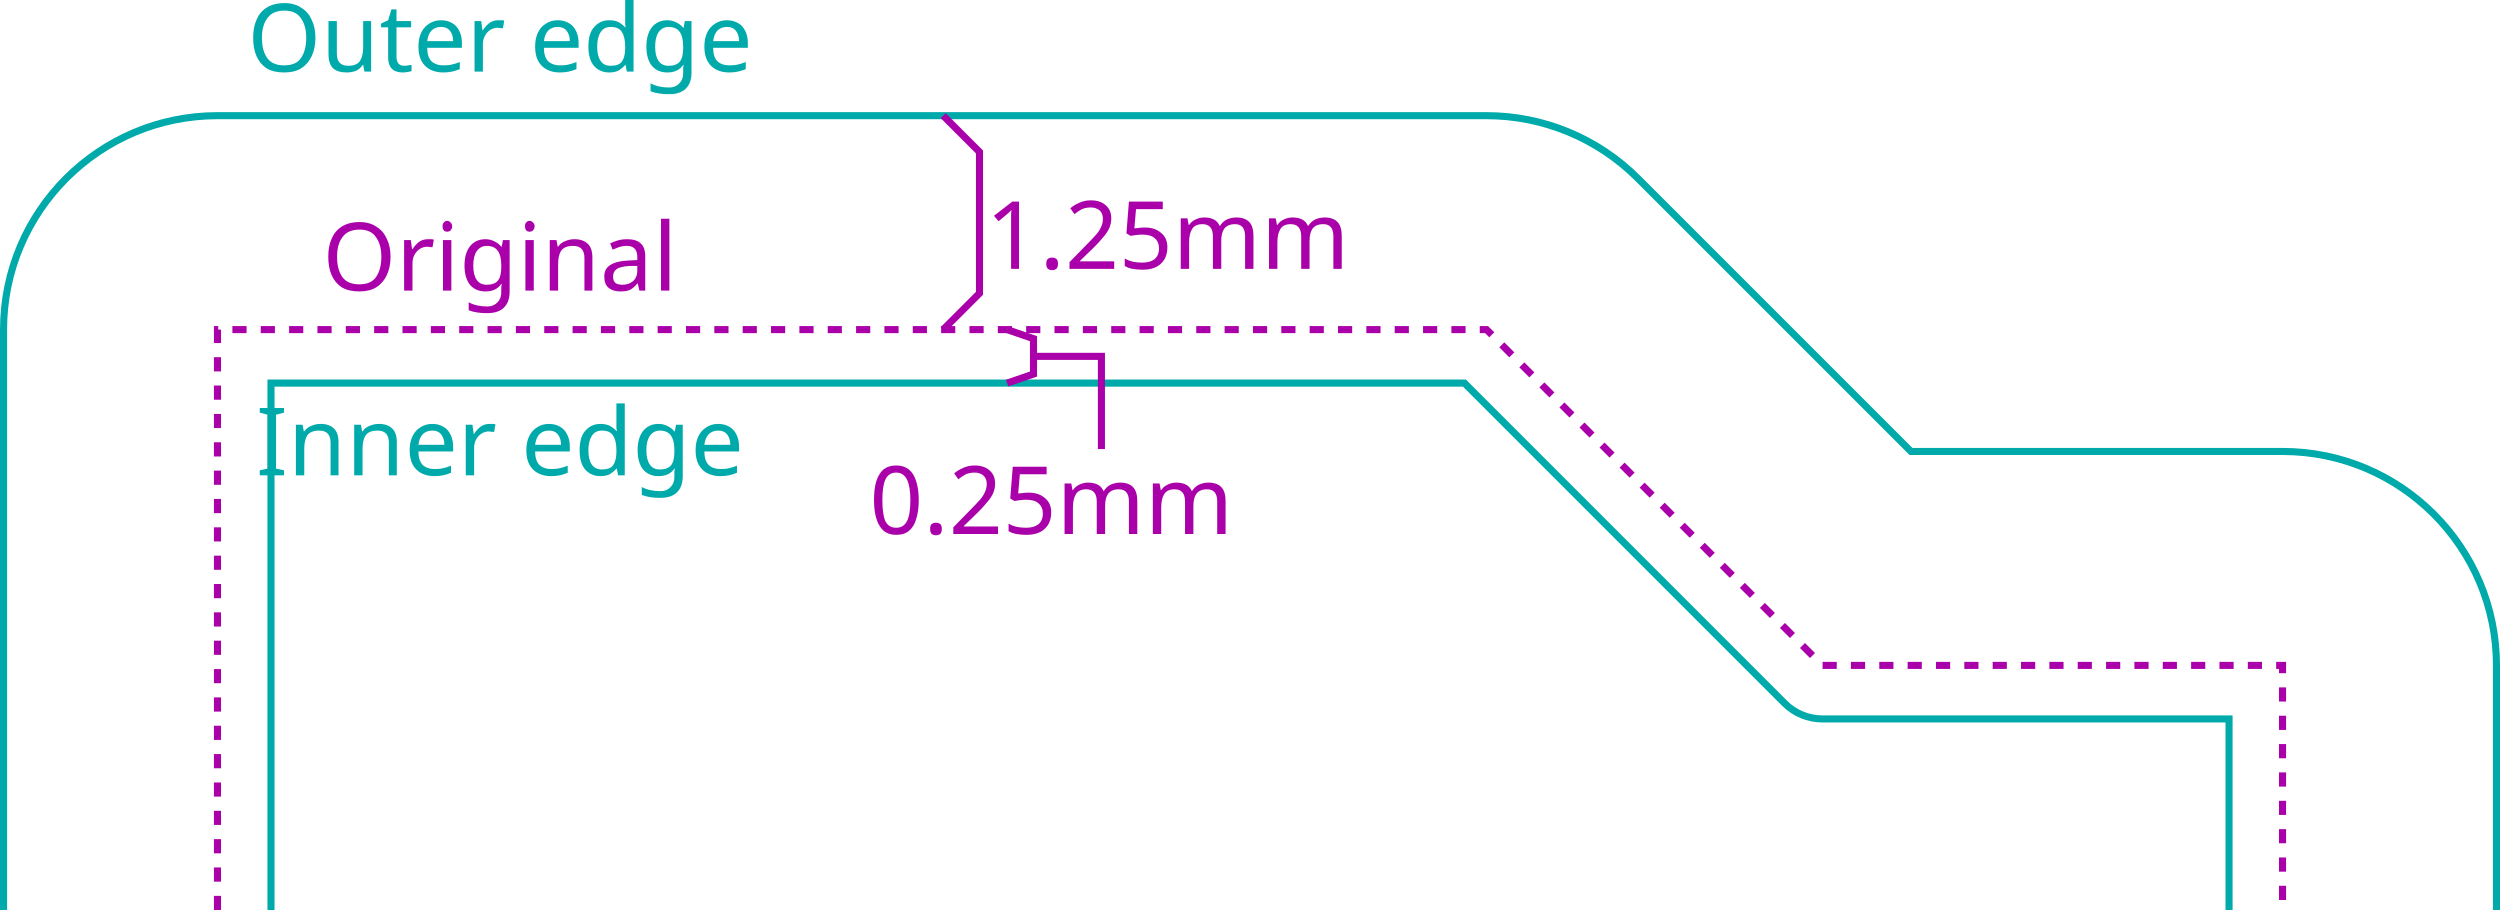
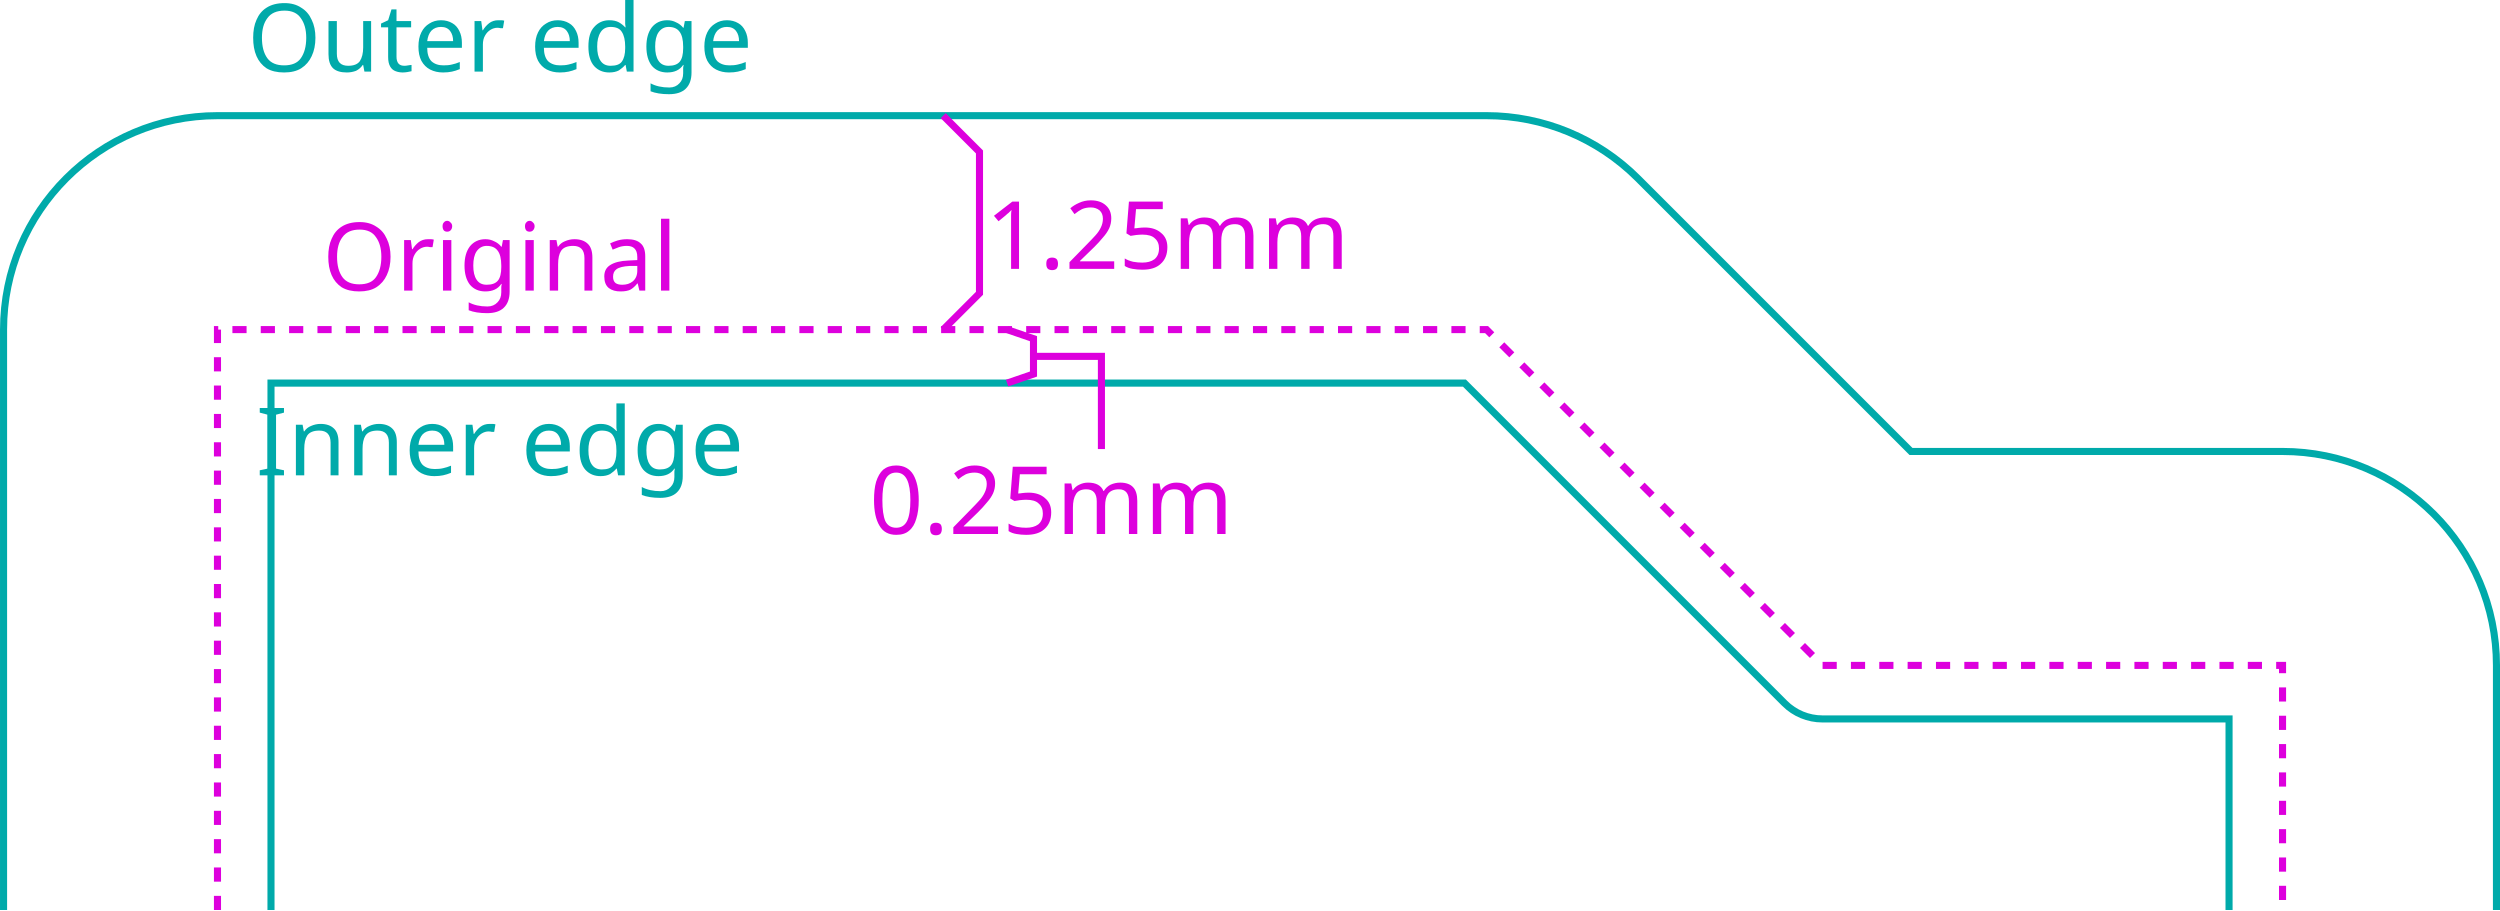
<svg xmlns="http://www.w3.org/2000/svg" width="93.479mm" height="34.027mm" viewBox="0 0 93.479 34.027" version="1.1" id="svg1">
  <defs id="defs1" />
  <g id="layer1" transform="translate(-490.3032,-46.96214)">
-     <path style="fill:none;stroke:#aa00aa;stroke-width:0.265;stroke-linecap:butt;stroke-linejoin:miter;stroke-dasharray:0.53, 0.53;stroke-dashoffset:0;stroke-opacity:1" d="M 498.435,80.989 V 59.287 h 47.454 l 12.556,12.556 h 17.206 v 9.121" id="path3" />
+     <path style="fill:none;stroke:#dd00dd;stroke-width:0.265;stroke-linecap:butt;stroke-linejoin:miter;stroke-dasharray:0.53, 0.53;stroke-dashoffset:0;stroke-opacity:1" d="M 498.435,80.989 V 59.287 h 47.454 l 12.556,12.556 h 17.206 v 9.121" id="path3" />
    <path style="fill:none;stroke:#00aaaa;stroke-width:0.265px;stroke-linecap:butt;stroke-linejoin:miter;stroke-opacity:1" d="m 583.65,80.988 v -9.145 c 0,-4.418 -3.582,-8 -8,-8 H 561.758 L 551.545,53.631 c -1.5,-1.5 -3.535,-2.343 -5.656,-2.344 h -47.453 c -4.418,0 -8,3.582 -8,8 v 21.701" id="path4" />
    <path style="fill:none;stroke:#00aaaa;stroke-width:0.265px;stroke-linecap:butt;stroke-linejoin:miter;stroke-opacity:1" d="M 500.436,80.988 V 61.287 h 44.625 l 11.971,11.971 c 0.375,0.375 0.884,0.586 1.414,0.586 h 15.205 v 7.145" id="path5" />
    <text xml:space="preserve" style="font-size:3.528px;line-height:1.25;font-family:'Noto Sans CJK JP';-inkscape-font-specification:'Noto Sans CJK JP';text-align:center;letter-spacing:0px;word-spacing:0px;writing-mode:lr-tb;text-anchor:middle;fill:#00aaaa;fill-opacity:1;stroke-width:0.265" x="510.972" y="64.737" id="text6">
      <tspan id="tspan6" style="font-style:normal;font-variant:normal;font-weight:normal;font-stretch:normal;font-size:3.528px;font-family:'Noto Sans';-inkscape-font-specification:'Noto Sans';fill:#00aaaa;fill-opacity:1;stroke-width:0.265" x="510.972" y="64.737">Inner edge</tspan>
    </text>
    <text xml:space="preserve" style="font-size:3.528px;line-height:1.25;font-family:'Noto Sans CJK JP';-inkscape-font-specification:'Noto Sans CJK JP';text-align:center;letter-spacing:0px;word-spacing:0px;writing-mode:lr-tb;text-anchor:middle;fill:#00aaaa;fill-opacity:1;stroke-width:0.265" x="510.972" y="49.643" id="text7">
      <tspan id="tspan7" style="font-style:normal;font-variant:normal;font-weight:normal;font-stretch:normal;font-size:3.528px;font-family:'Noto Sans';-inkscape-font-specification:'Noto Sans';fill:#00aaaa;fill-opacity:1;stroke-width:0.265" x="510.972" y="49.643">Outer edge</tspan>
    </text>
-     <text xml:space="preserve" style="font-size:3.528px;line-height:1.25;font-family:'Noto Sans CJK JP';-inkscape-font-specification:'Noto Sans CJK JP';text-align:center;letter-spacing:0px;word-spacing:0px;writing-mode:lr-tb;text-anchor:middle;fill:#aa00aa;fill-opacity:1;stroke-width:0.265" x="510.972" y="57.826" id="text8">
-       <tspan id="tspan8" style="font-style:normal;font-variant:normal;font-weight:normal;font-stretch:normal;font-size:3.528px;font-family:'Noto Sans';-inkscape-font-specification:'Noto Sans';fill:#aa00aa;fill-opacity:1;stroke-width:0.265" x="510.972" y="57.826">Original</tspan>
+     <text xml:space="preserve" style="font-size:3.528px;line-height:1.25;font-family:'Noto Sans CJK JP';-inkscape-font-specification:'Noto Sans CJK JP';text-align:center;letter-spacing:0px;word-spacing:0px;writing-mode:lr-tb;text-anchor:middle;fill:#dd00dd;fill-opacity:1;stroke-width:0.265" x="510.972" y="57.826" id="text8">
+       <tspan id="tspan8" style="font-style:normal;font-variant:normal;font-weight:normal;font-stretch:normal;font-size:3.528px;font-family:'Noto Sans';-inkscape-font-specification:'Noto Sans';fill:#dd00dd;fill-opacity:1;stroke-width:0.265" x="510.972" y="57.826">Original</tspan>
    </text>
-     <path style="fill:none;stroke:#aa00aa;stroke-width:0.265px;stroke-linecap:butt;stroke-linejoin:miter;stroke-opacity:1" d="m 525.57,59.287 1.358,-1.358 v -5.285 l -1.358,-1.358" id="path10" />
-     <text xml:space="preserve" style="font-size:3.528px;line-height:1.25;font-family:'Noto Sans CJK JP';-inkscape-font-specification:'Noto Sans CJK JP';text-align:center;letter-spacing:0px;word-spacing:0px;writing-mode:lr-tb;text-anchor:middle;fill:#aa00aa;fill-opacity:1;stroke-width:0.265" x="535.932" y="57.015" id="text10">
-       <tspan id="tspan10" style="font-style:normal;font-variant:normal;font-weight:normal;font-stretch:normal;font-size:3.528px;font-family:'Noto Sans';-inkscape-font-specification:'Noto Sans';fill:#aa00aa;fill-opacity:1;stroke-width:0.265" x="535.932" y="57.015">1.25mm</tspan>
+     <path style="fill:none;stroke:#dd00dd;stroke-width:0.265px;stroke-linecap:butt;stroke-linejoin:miter;stroke-opacity:1" d="m 525.57,59.287 1.358,-1.358 v -5.285 l -1.358,-1.358" id="path10" />
+     <text xml:space="preserve" style="font-size:3.528px;line-height:1.25;font-family:'Noto Sans CJK JP';-inkscape-font-specification:'Noto Sans CJK JP';text-align:center;letter-spacing:0px;word-spacing:0px;writing-mode:lr-tb;text-anchor:middle;fill:#dd00dd;fill-opacity:1;stroke-width:0.265" x="535.932" y="57.015" id="text10">
+       <tspan id="tspan10" style="font-style:normal;font-variant:normal;font-weight:normal;font-stretch:normal;font-size:3.528px;font-family:'Noto Sans';-inkscape-font-specification:'Noto Sans';fill:#dd00dd;fill-opacity:1;stroke-width:0.265" x="535.932" y="57.015">1.25mm</tspan>
    </text>
-     <path style="fill:none;stroke:#aa00aa;stroke-width:0.265px;stroke-linecap:butt;stroke-linejoin:miter;stroke-opacity:1" d="m 527.96,61.287 0.987,-0.339 V 59.626 l -0.987,-0.339" id="path11" />
-     <path style="fill:none;stroke:#aa00aa;stroke-width:0.265px;stroke-linecap:butt;stroke-linejoin:miter;stroke-opacity:1" d="m 528.947,60.287 h 2.54 v 3.466" id="path12" />
-     <text xml:space="preserve" style="font-size:3.528px;line-height:1.25;font-family:'Noto Sans CJK JP';-inkscape-font-specification:'Noto Sans CJK JP';text-align:center;letter-spacing:0px;word-spacing:0px;writing-mode:lr-tb;text-anchor:middle;fill:#aa00aa;fill-opacity:1;stroke-width:0.265" x="531.587" y="66.931" id="text12">
-       <tspan id="tspan12" style="font-style:normal;font-variant:normal;font-weight:normal;font-stretch:normal;font-size:3.528px;font-family:'Noto Sans';-inkscape-font-specification:'Noto Sans';fill:#aa00aa;fill-opacity:1;stroke-width:0.265" x="531.587" y="66.931">0.25mm</tspan>
+     <path style="fill:none;stroke:#dd00dd;stroke-width:0.265px;stroke-linecap:butt;stroke-linejoin:miter;stroke-opacity:1" d="m 527.96,61.287 0.987,-0.339 V 59.626 l -0.987,-0.339" id="path11" />
+     <path style="fill:none;stroke:#dd00dd;stroke-width:0.265px;stroke-linecap:butt;stroke-linejoin:miter;stroke-opacity:1" d="m 528.947,60.287 h 2.54 v 3.466" id="path12" />
+     <text xml:space="preserve" style="font-size:3.528px;line-height:1.25;font-family:'Noto Sans CJK JP';-inkscape-font-specification:'Noto Sans CJK JP';text-align:center;letter-spacing:0px;word-spacing:0px;writing-mode:lr-tb;text-anchor:middle;fill:#dd00dd;fill-opacity:1;stroke-width:0.265" x="531.587" y="66.931" id="text12">
+       <tspan id="tspan12" style="font-style:normal;font-variant:normal;font-weight:normal;font-stretch:normal;font-size:3.528px;font-family:'Noto Sans';-inkscape-font-specification:'Noto Sans';fill:#dd00dd;fill-opacity:1;stroke-width:0.265" x="531.587" y="66.931">0.25mm</tspan>
    </text>
  </g>
</svg>
